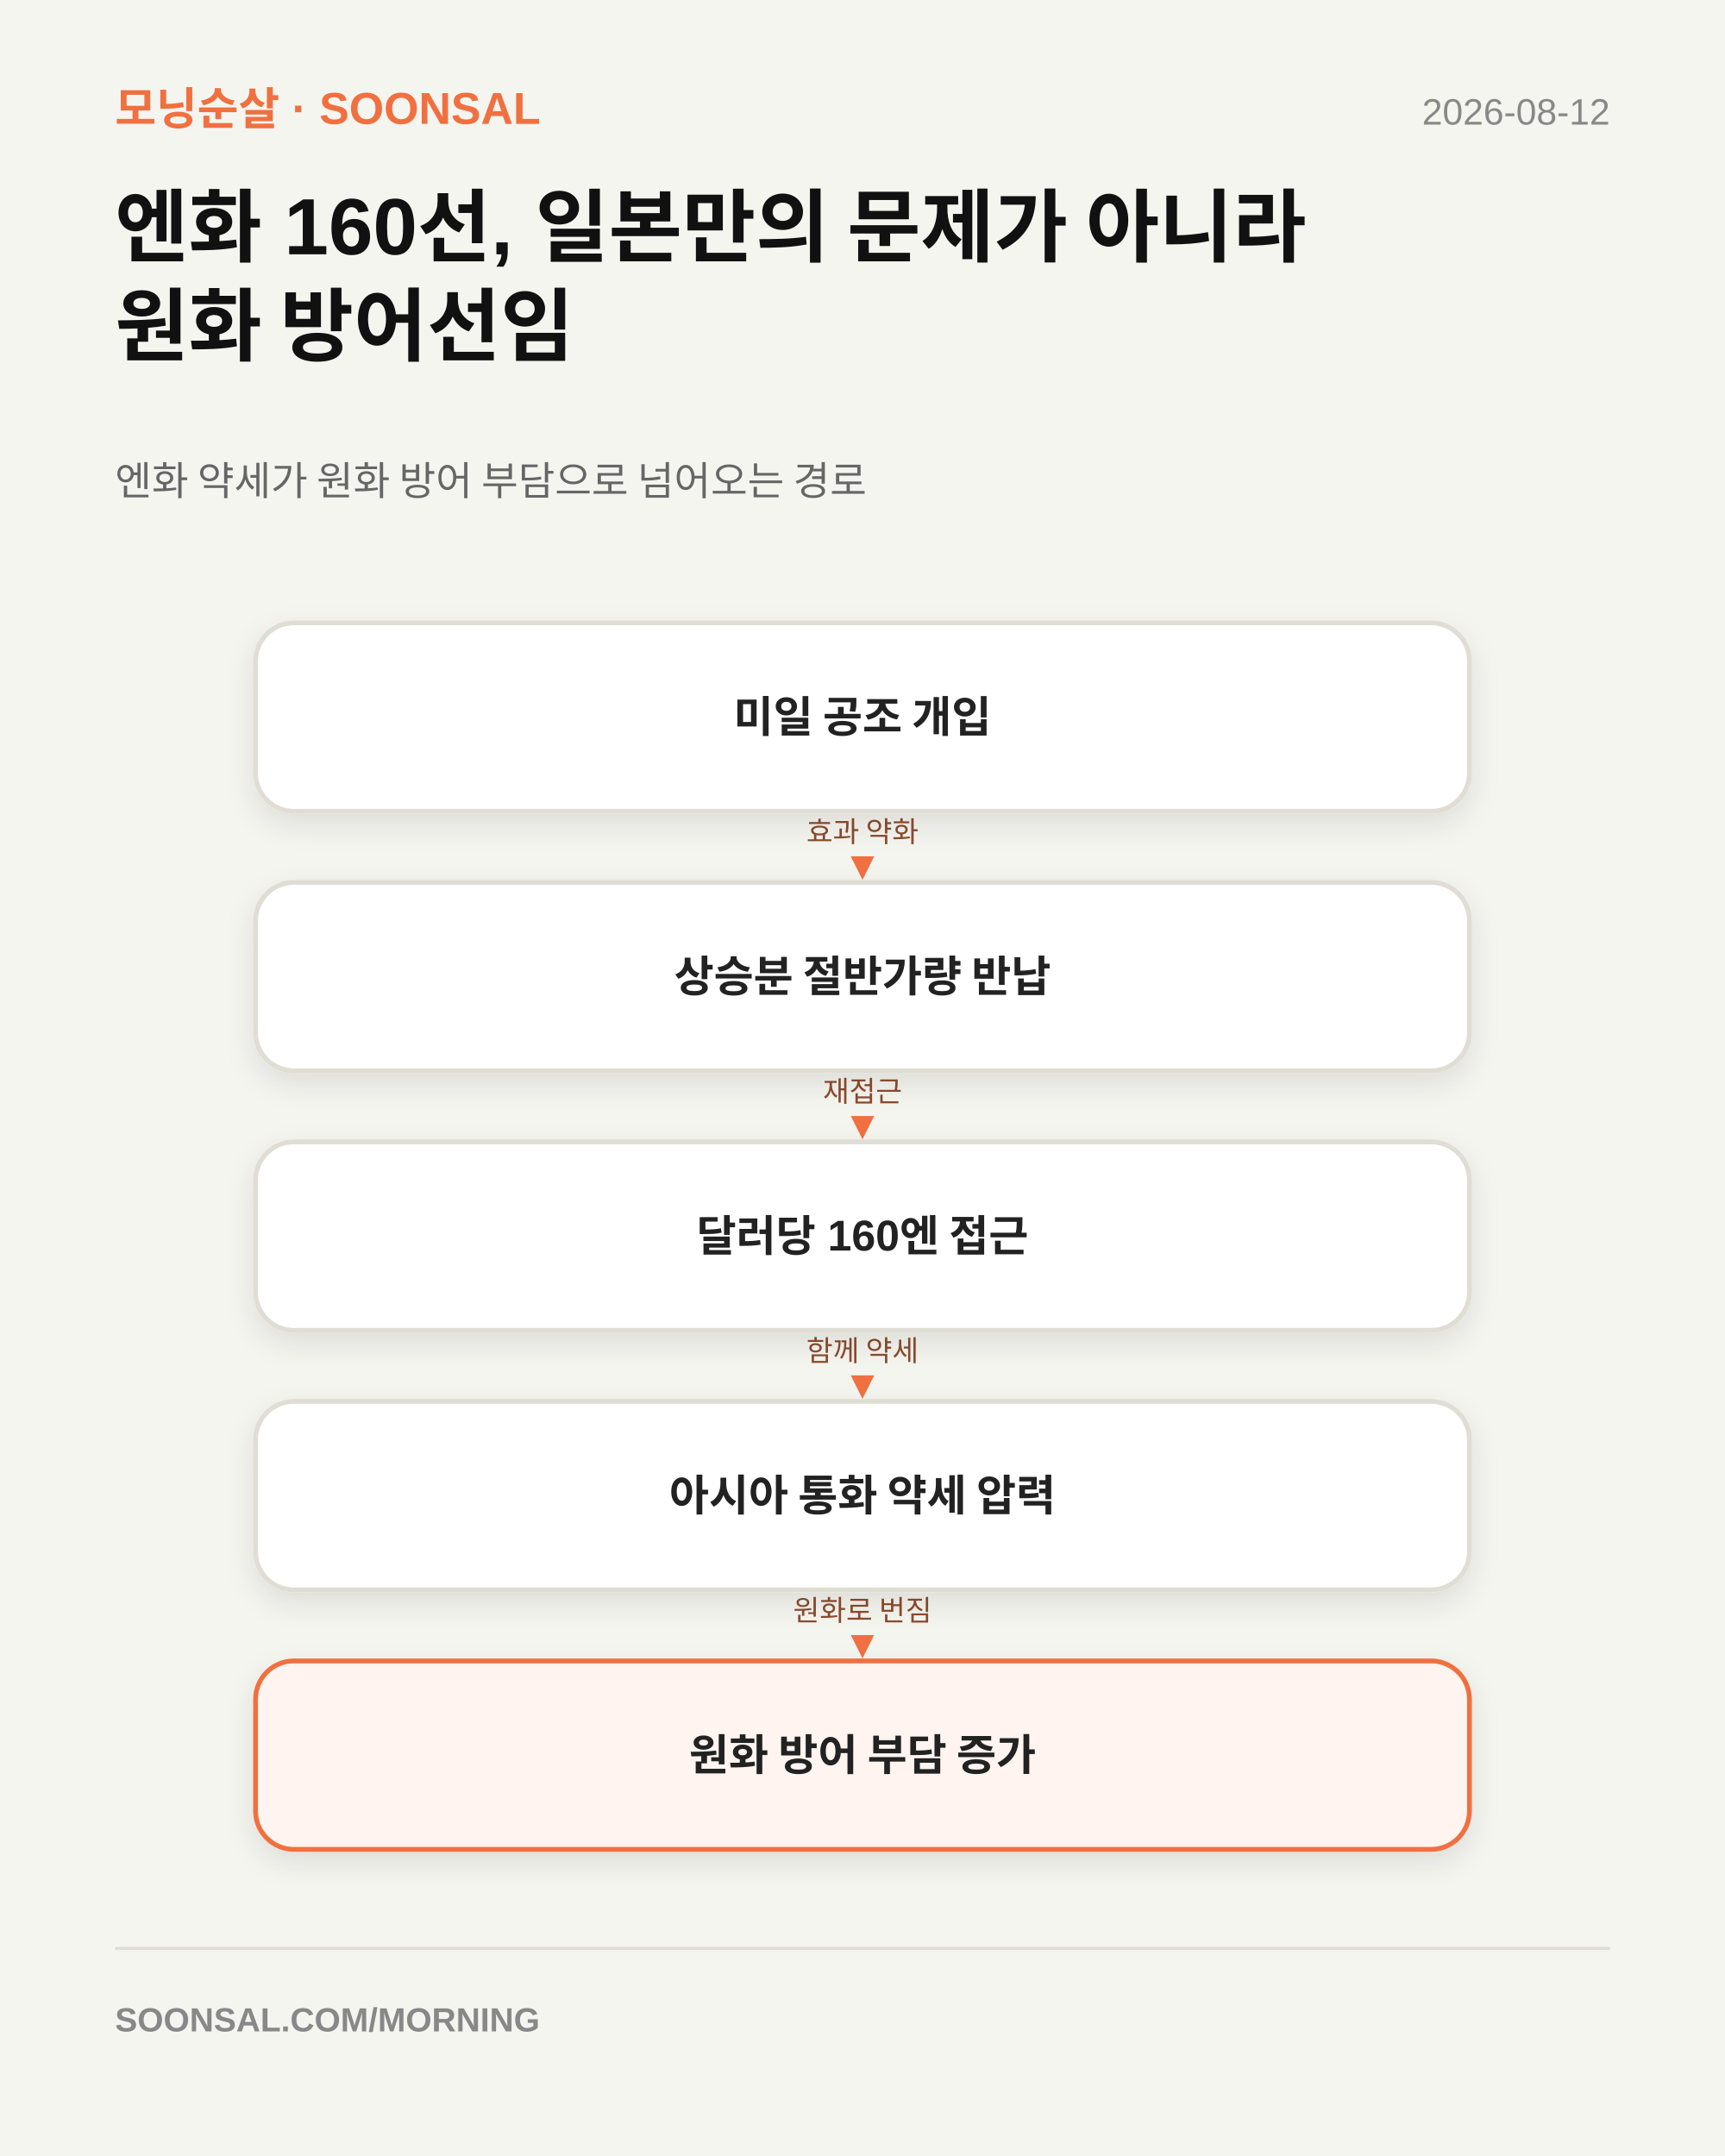
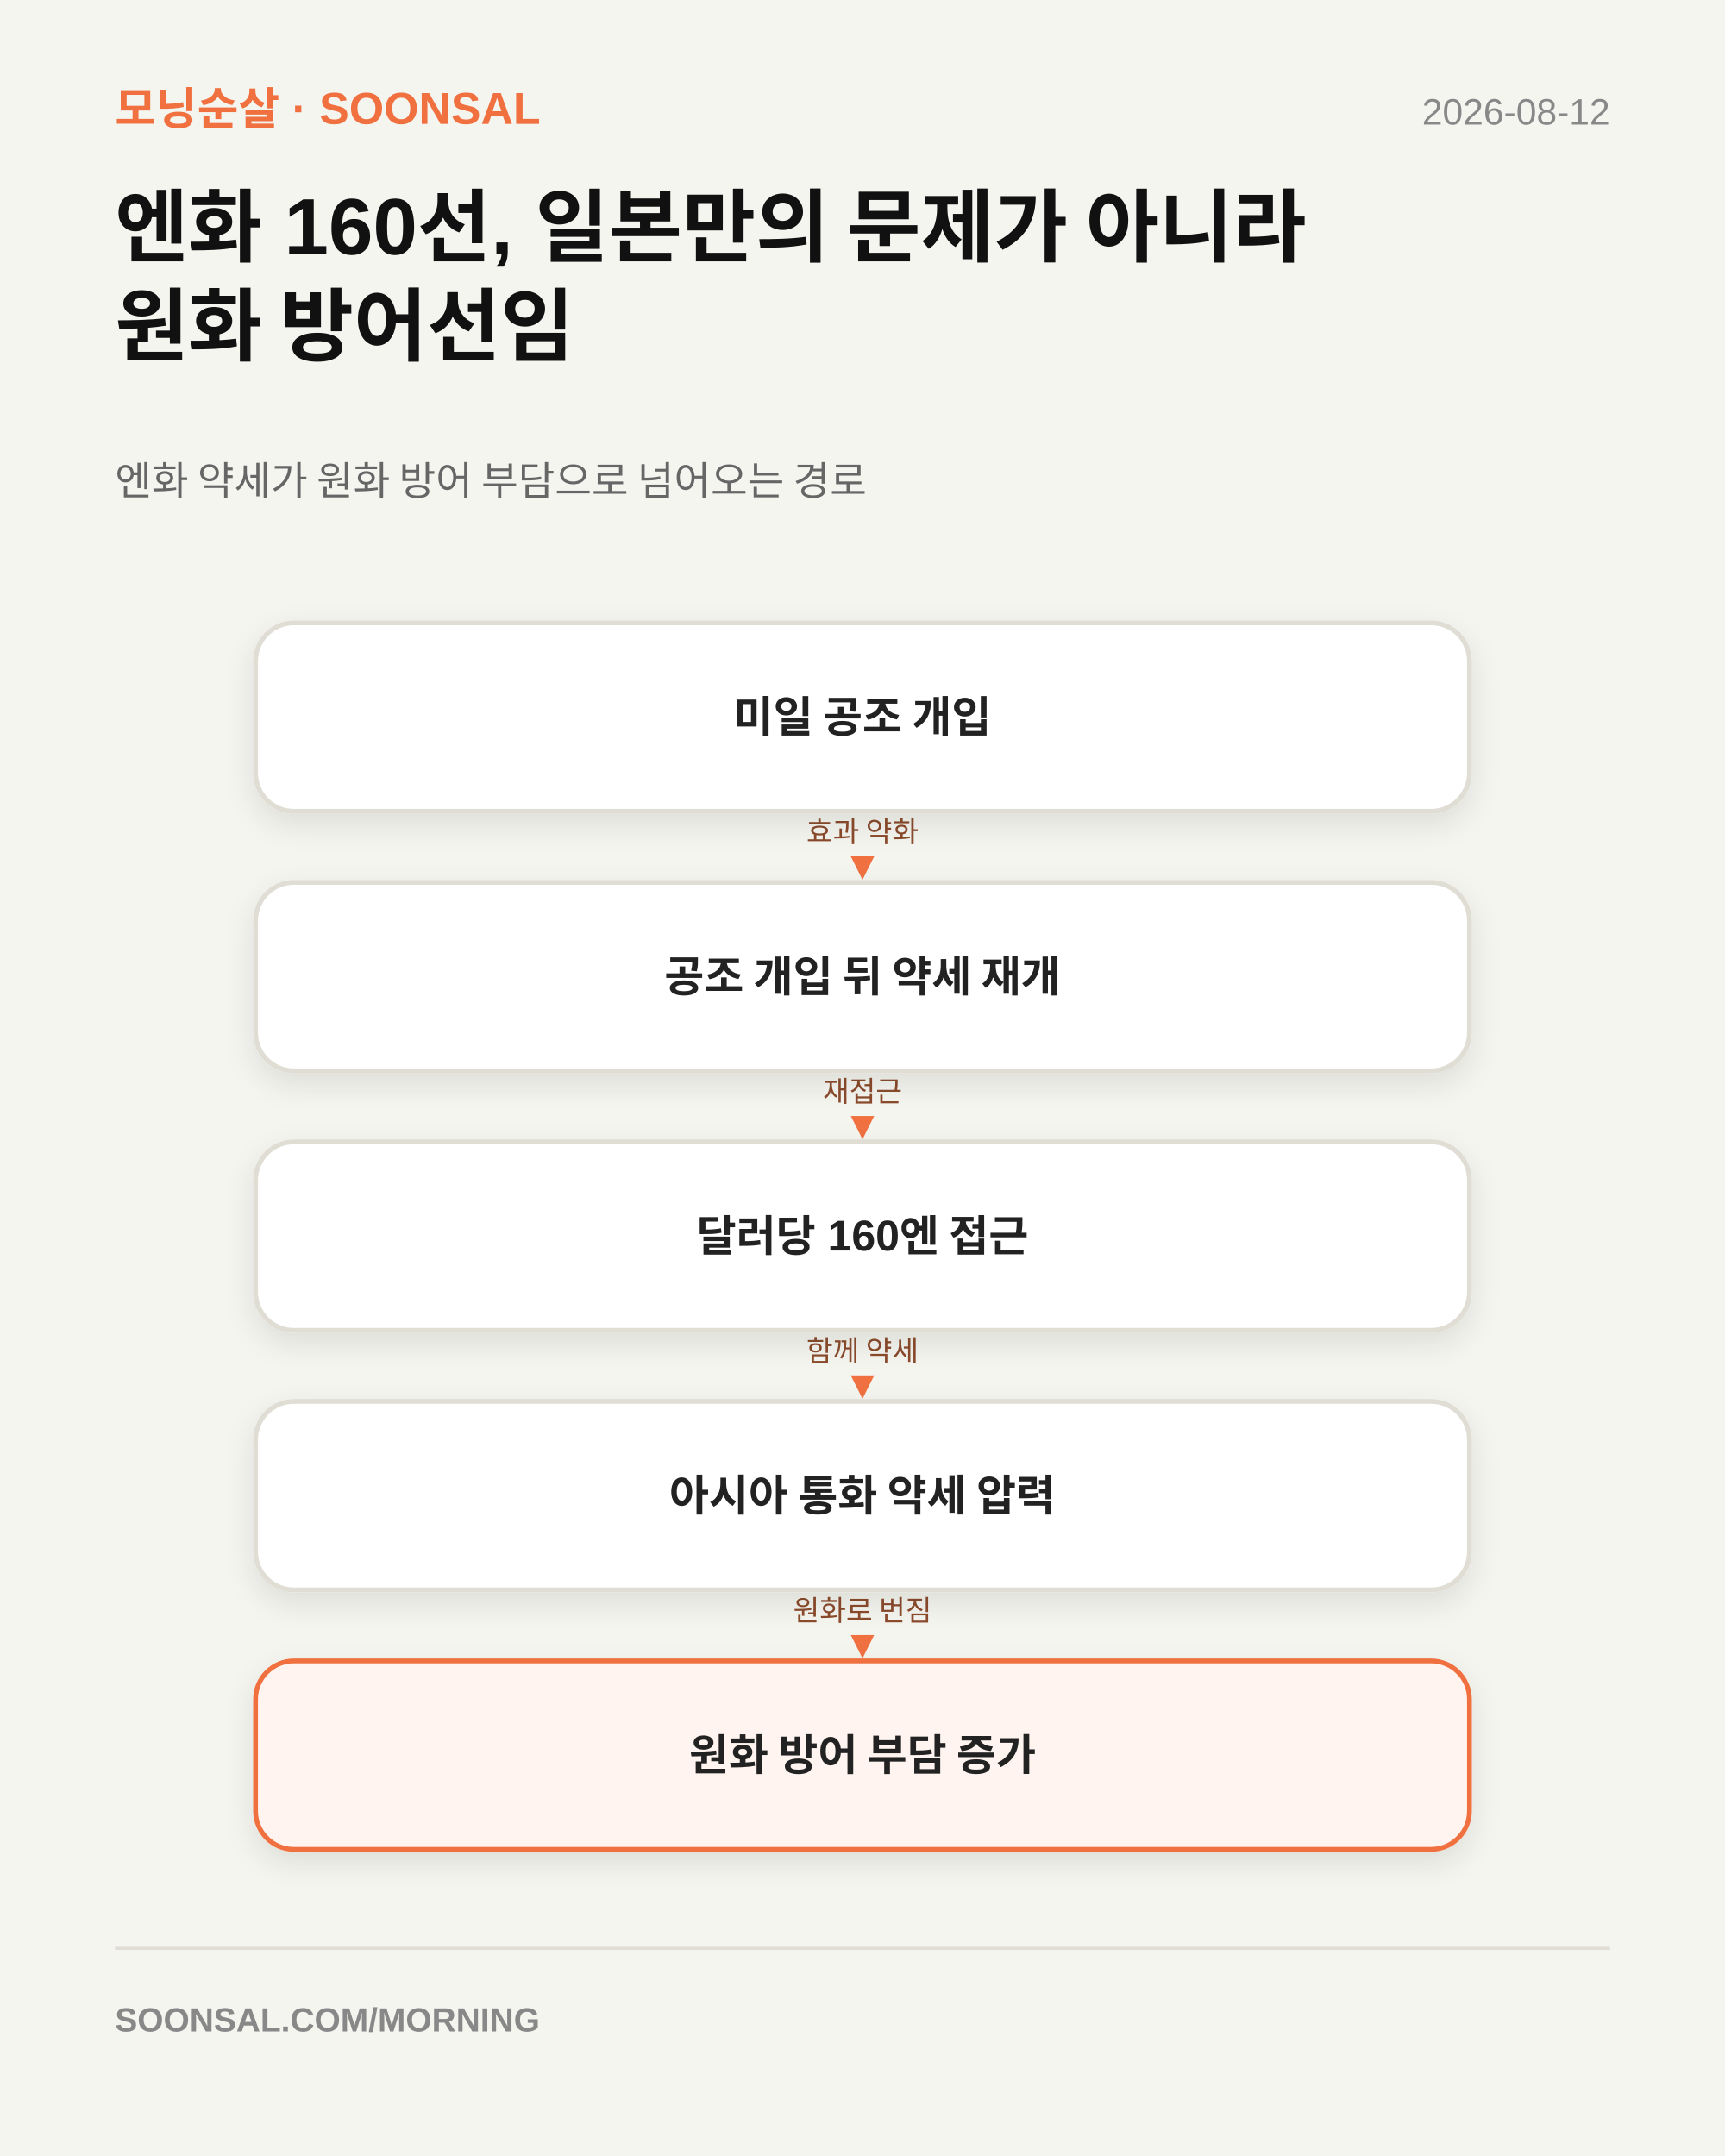
<svg xmlns="http://www.w3.org/2000/svg" width="1080" height="1350" viewBox="0 0 1080 1350">
  <defs>
    <filter id="shadow" x="-20%" y="-20%" width="140%" height="160%">
      <feDropShadow dx="0" dy="7" stdDeviation="9" flood-color="#111111" flood-opacity=".10" />
    </filter>
    <marker id="arrow" viewBox="0 0 10 10" refX="8" refY="5" markerWidth="8" markerHeight="8" orient="auto-start-reverse">
      <path d="M 0 0 L 10 5 L 0 10 z" fill="#F07040" />
    </marker>
  </defs>
  <rect width="1080" height="1350" fill="#F5F5F0" />
  <text x="72" y="78" font-family="Apple SD Gothic Neo,Malgun Gothic,Arial,sans-serif" font-size="28" font-weight="800" fill="#F07040">모닝순살 · SOONSAL</text>
  <text x="1008" y="78" text-anchor="end" font-family="Apple SD Gothic Neo,Malgun Gothic,Arial,sans-serif" font-size="23" fill="#888888">2026-08-12</text>
  <text x="72" y="160" font-family="Apple SD Gothic Neo,Malgun Gothic,Arial,sans-serif" font-size="50" font-weight="800" fill="#111111">엔화 160선, 일본만의 문제가 아니라</text>
  <text x="72" y="222" font-family="Apple SD Gothic Neo,Malgun Gothic,Arial,sans-serif" font-size="50" font-weight="800" fill="#111111">원화 방어선임</text>
  <text x="72" y="310" font-family="Apple SD Gothic Neo,Malgun Gothic,Arial,sans-serif" font-size="25" fill="#666666">엔화 약세가 원화 방어 부담으로 넘어오는 경로</text>
  <path d="M 540.0 508.0 C 540.0 530.2, 540.0 530.2, 540.0 544.5" fill="none" stroke="#F07040" stroke-width="4" marker-end="url(#arrow)" />
  <rect x="468.0" y="500.2" width="144" height="36" rx="18" fill="#F5F5F0" />
  <text x="540.0" y="527.2" text-anchor="middle" font-family="Apple SD Gothic Neo,Malgun Gothic,Arial,sans-serif" font-size="18" fill="#8B4B2C">효과 약화</text>
  <path d="M 540.0 670.5 C 540.0 692.8, 540.0 692.8, 540.0 707.0" fill="none" stroke="#F07040" stroke-width="4" marker-end="url(#arrow)" />
  <rect x="468.0" y="662.8" width="144" height="36" rx="18" fill="#F5F5F0" />
  <text x="540.0" y="689.8" text-anchor="middle" font-family="Apple SD Gothic Neo,Malgun Gothic,Arial,sans-serif" font-size="18" fill="#8B4B2C">재접근</text>
  <path d="M 540.0 833.0 C 540.0 855.2, 540.0 855.2, 540.0 869.5" fill="none" stroke="#F07040" stroke-width="4" stroke-dasharray="12 10" marker-end="url(#arrow)" />
  <rect x="468.0" y="825.2" width="144" height="36" rx="18" fill="#F5F5F0" />
  <text x="540.0" y="852.2" text-anchor="middle" font-family="Apple SD Gothic Neo,Malgun Gothic,Arial,sans-serif" font-size="18" fill="#8B4B2C">함께 약세</text>
  <path d="M 540.0 995.5 C 540.0 1017.8, 540.0 1017.8, 540.0 1032.0" fill="none" stroke="#F07040" stroke-width="4" stroke-dasharray="12 10" marker-end="url(#arrow)" />
  <rect x="468.0" y="987.8" width="144" height="36" rx="18" fill="#F5F5F0" />
  <text x="540.0" y="1014.8" text-anchor="middle" font-family="Apple SD Gothic Neo,Malgun Gothic,Arial,sans-serif" font-size="18" fill="#8B4B2C">원화로 번짐</text>
  <rect x="160.0" y="390.0" width="760.0" height="118" rx="24" fill="#FFFFFF" stroke="#E0DDD5" stroke-width="3" filter="url(#shadow)" />
  <text x="540.0" y="449.0" text-anchor="middle" dominant-baseline="middle" font-family="Apple SD Gothic Neo,Malgun Gothic,Arial,sans-serif" font-size="27" font-weight="700" fill="#222222">미일 공조 개입</text>
  <rect x="160.0" y="552.5" width="760.0" height="118" rx="24" fill="#FFFFFF" stroke="#E0DDD5" stroke-width="3" filter="url(#shadow)" />
-   <text x="540.0" y="611.5" text-anchor="middle" dominant-baseline="middle" font-family="Apple SD Gothic Neo,Malgun Gothic,Arial,sans-serif" font-size="27" font-weight="700" fill="#222222">상승분 절반가량 반납</text>
+   <text x="540.0" y="611.5" text-anchor="middle" dominant-baseline="middle" font-family="Apple SD Gothic Neo,Malgun Gothic,Arial,sans-serif" font-size="27" font-weight="700" fill="#222222">공조 개입 뒤 약세 재개</text>
  <rect x="160.0" y="715.0" width="760.0" height="118" rx="24" fill="#FFFFFF" stroke="#E0DDD5" stroke-width="3" filter="url(#shadow)" />
  <text x="540.0" y="774.0" text-anchor="middle" dominant-baseline="middle" font-family="Apple SD Gothic Neo,Malgun Gothic,Arial,sans-serif" font-size="27" font-weight="700" fill="#222222">달러당 160엔 접근</text>
  <rect x="160.0" y="877.5" width="760.0" height="118" rx="24" fill="#FFFFFF" stroke="#E0DDD5" stroke-width="3" filter="url(#shadow)" />
  <text x="540.0" y="936.5" text-anchor="middle" dominant-baseline="middle" font-family="Apple SD Gothic Neo,Malgun Gothic,Arial,sans-serif" font-size="27" font-weight="700" fill="#222222">아시아 통화 약세 압력</text>
  <rect x="160.0" y="1040.0" width="760.0" height="118" rx="24" fill="#FFF4EF" stroke="#F07040" stroke-width="3" filter="url(#shadow)" />
  <text x="540.0" y="1099.0" text-anchor="middle" dominant-baseline="middle" font-family="Apple SD Gothic Neo,Malgun Gothic,Arial,sans-serif" font-size="27" font-weight="700" fill="#222222">원화 방어 부담 증가</text>
  <line x1="72" y1="1220" x2="1008" y2="1220" stroke="#E0DDD5" stroke-width="2" />
  <text x="72" y="1272" font-family="Apple SD Gothic Neo,Malgun Gothic,Arial,sans-serif" font-size="21" font-weight="700" fill="#888888">SOONSAL.COM/MORNING</text>
</svg>
